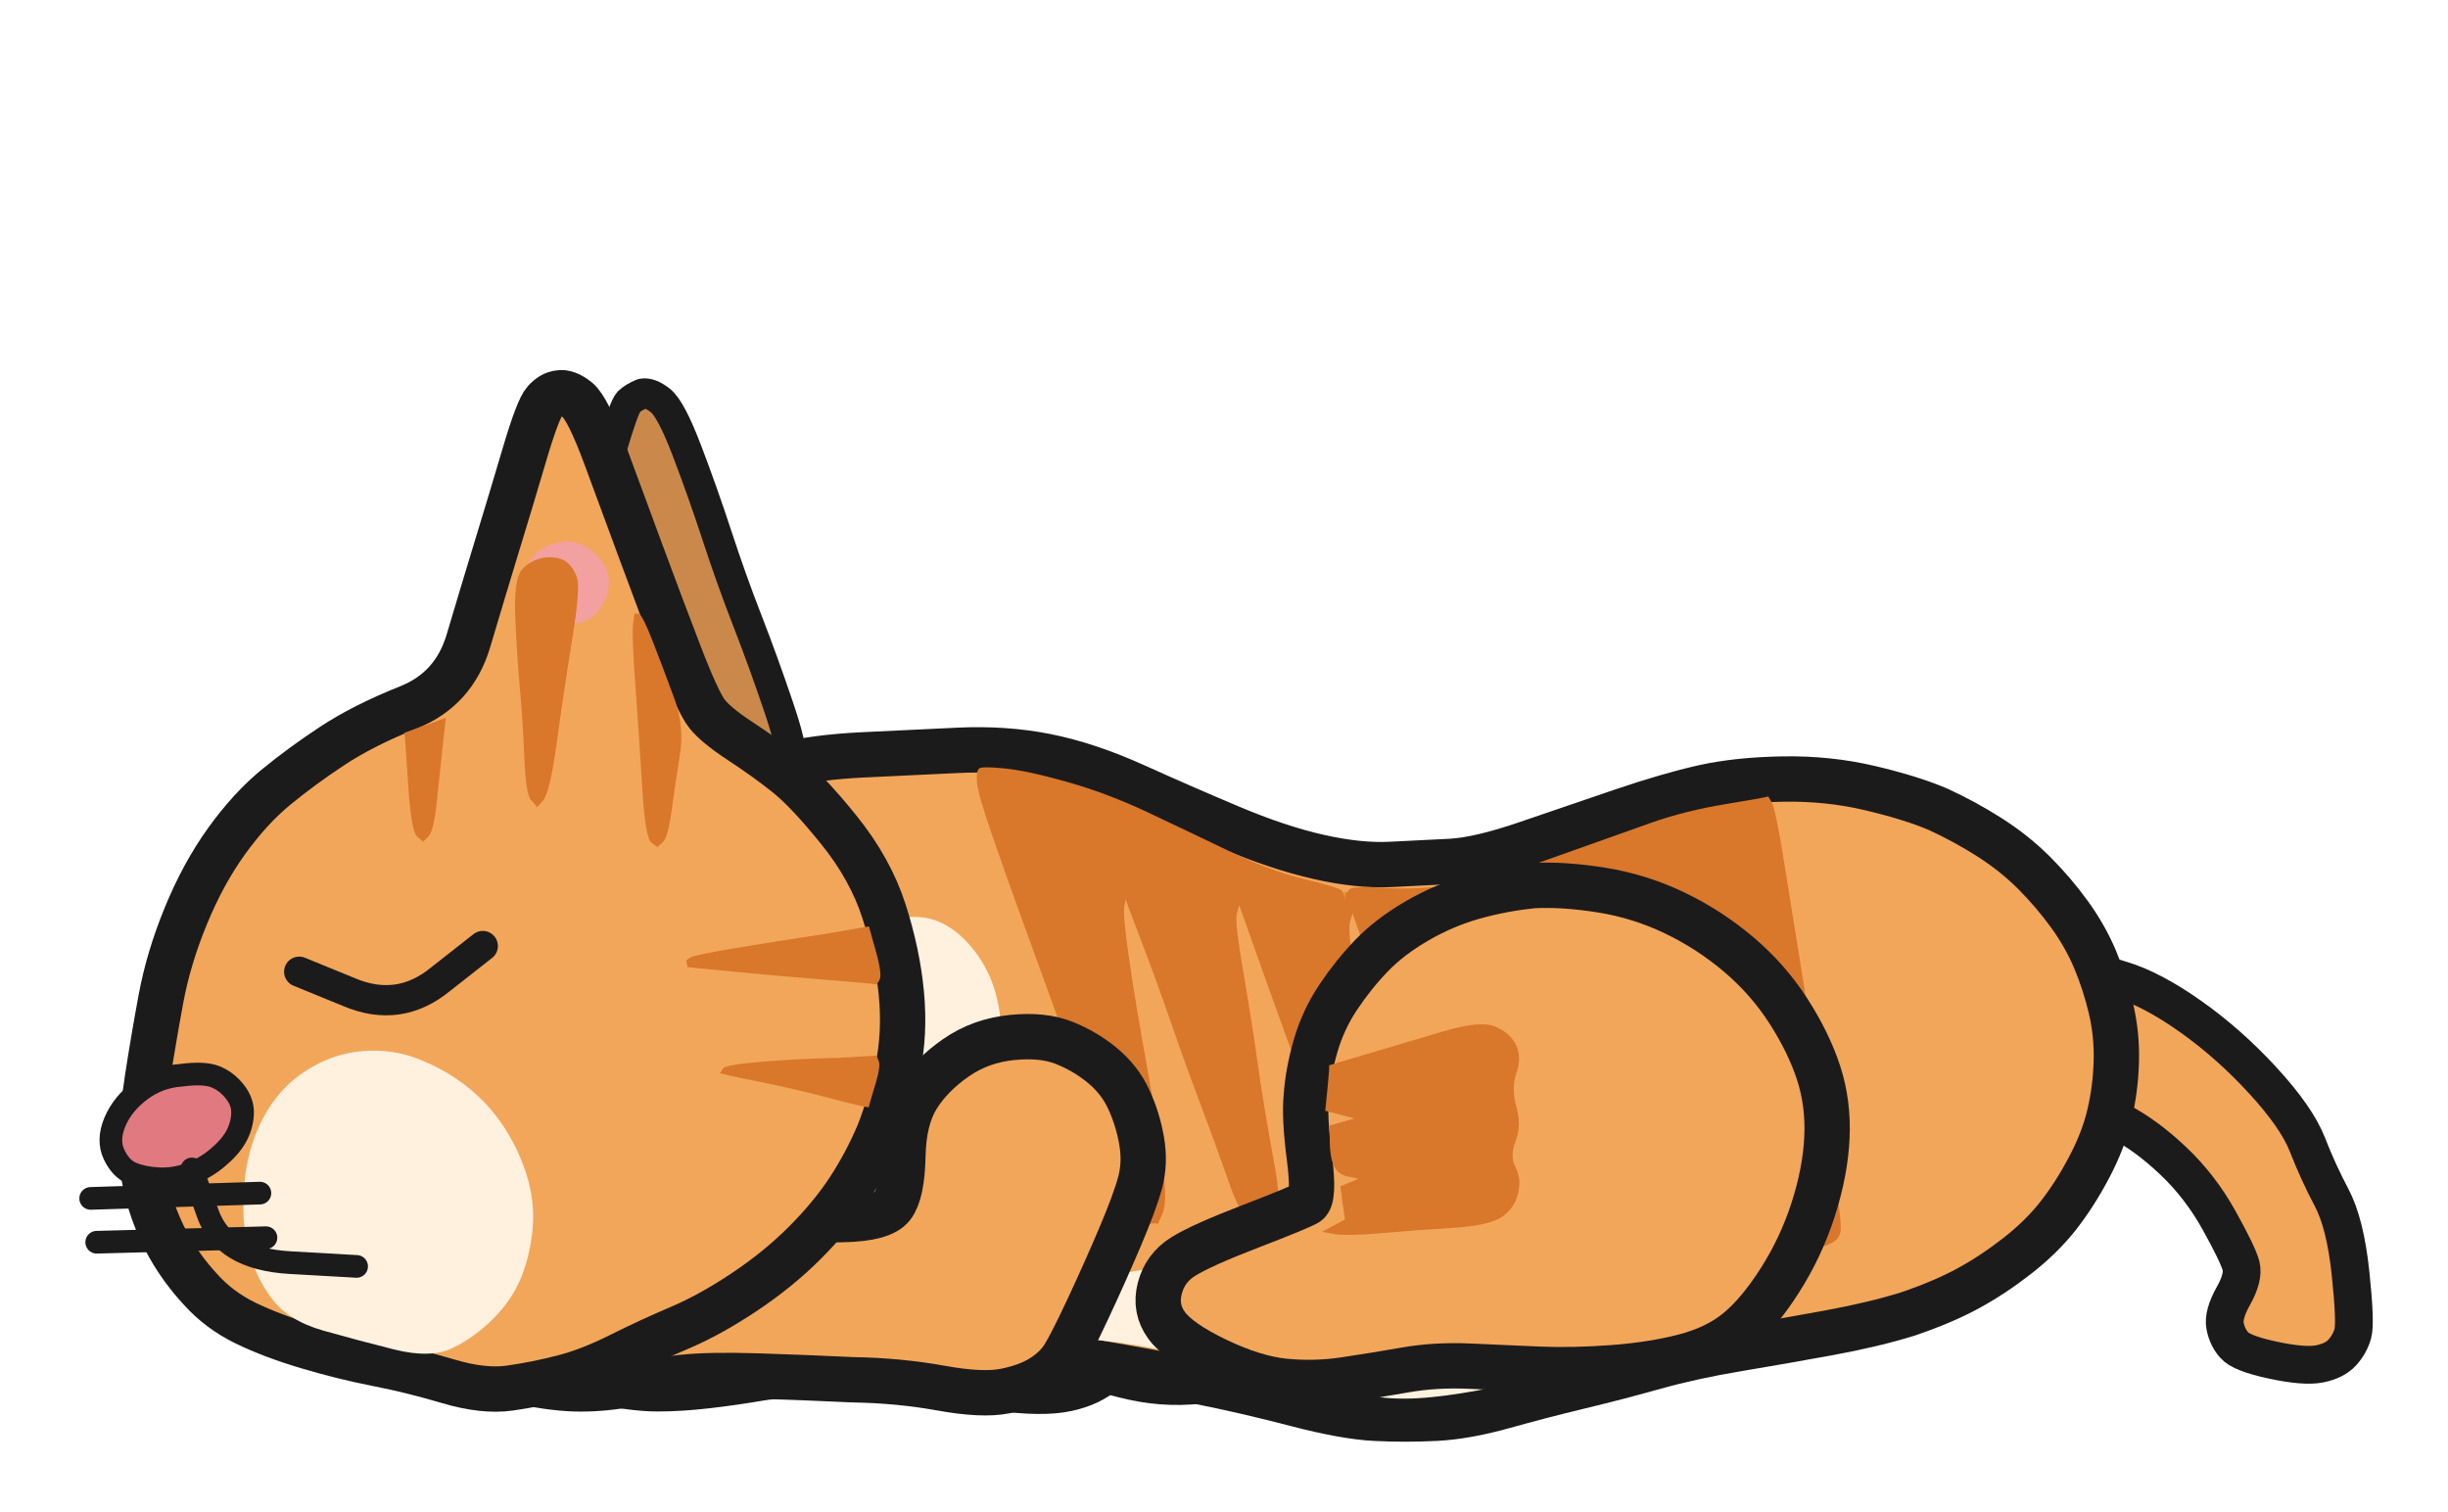
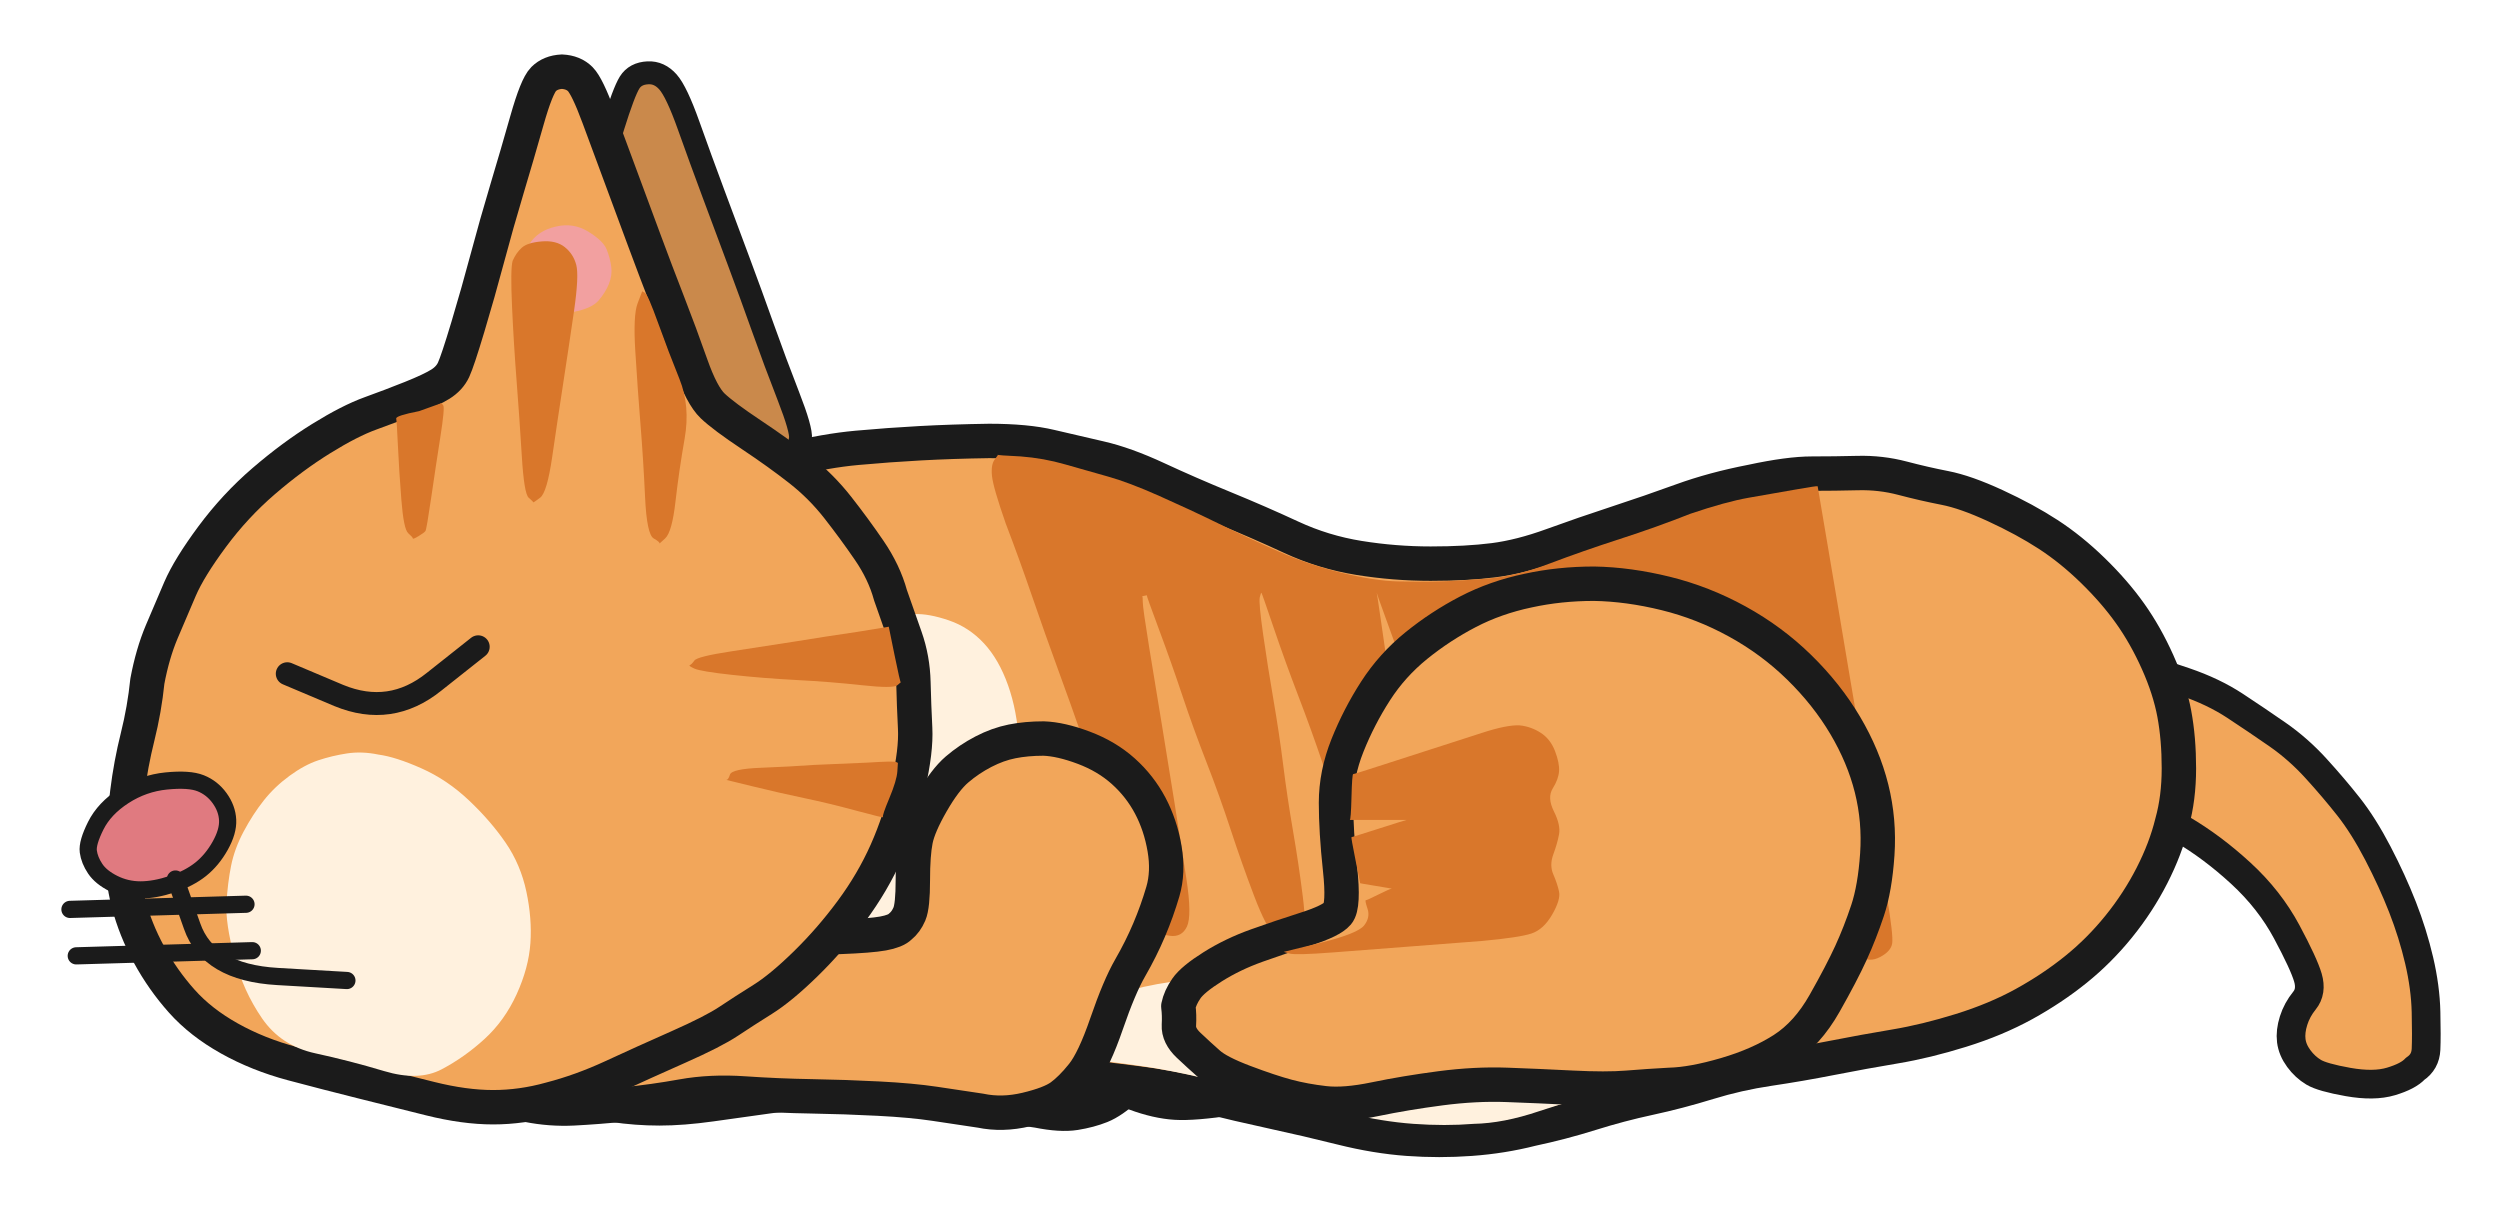
- <svg xmlns="http://www.w3.org/2000/svg" viewBox="0 0 324 200.0" width="324" height="200.0">
+ <svg xmlns="http://www.w3.org/2000/svg" viewBox="0 0 436 211" width="436" height="211">
  <g stroke="#1B1B1B" stroke-linecap="round" stroke-linejoin="round">
-     <path d="M135.5 136.9Q138 136.9 140.5 137.8t4.5 2.4t3.5 3.6t2.2 4.7t.4 8.5t-.5 12t-1.4 8.4t-3 4t-5 2.4t-9.2-.1t-11.5-1.2t-11-.4q-5.5-.3 -9 .3t-7 1t-6.5 .4t-8-1t-8-3.5t-3.4-4.3t.3-3.5t2.4-2.9t3.7-2.3t8-2.4t12.8-1.6t13.4-.1q6.8 0 8.8-.5t2.4-1.6t.2-5.6t1.3-8t4.8-6t5.3-3.1t4.5-.5Z" fill="#CA894B" stroke-width="6" />
-     <path d="M192.5 117.1Q196 117 201 117.8t9.7 3t8.5 5.4t6.6 7.5t4 8.8t1 9t-2.5 10.3t-4.8 9.5t-5.5 5.6t-7.5 2.9t-10 1.3t-10.5 0q-5-.3 -10-.6t-10 .5t-10 1.6t-10-.3t-9.1-3.1t-5.1-3.7t-1.2-3t1.8-4t6.7-4.5t10.9-2.8t7.4-1.5t1.7-1.7q.2-1 -.6-5.5t-.5-8t1.8-7.5t3.8-7.1t5.4-5.5t6-3.8t6.5-2.4t7-1.1Z" fill="#CA894B" stroke-width="6" />
-     <path d="M266.5 126.5Q269 125.9 272.9 127.2t7.9 2.5t9.1 4.8t9.6 8.5t5.9 8.5t3.2 7t2.5 10t.3 8t-1.4 2.5t-3 1.5t-6.2-.5t-5.1-2q-.9-1 -1.2-2.5t1.1-4t1-4t-2.9-6t-6.1-7.9t-7.1-5.2t-9.5-3.4t-8-3.1t-2.8-3.7t-.4-4.7t2.3-4.5t4.4-2.5Z" fill="#F2A65A" stroke-width="5" />
-     <path d="M126.8 99.3Q133 99 138.5 100.1t11.7 3.9t12.6 5.5t11.7 3.9t9.5 1t8-.4t10.2-2.4t12.6-4.3t10.7-3.1t10.5-1.1t11.5 1.2t9 2.8q3.5 1.6 6.8 3.7t5.9 4.7t4.7 5.5t3.4 6t2.1 6.5t.7 7t-.9 7t-2.7 7t-4.1 6.4t-5.4 5.3t-6.5 4.3t-8 3.4q-4.5 1.4 -10.5 2.5t-12 2.1t-11 2.4t-10 2.6t-10 2.6t-9 1.6t-8 0t-10.5-1.9t-13-3t-13-2.4t-13-1.7t-10.5-1.9q-4-1.1 -7.5-2.7t-6.5-3.8t-5.6-4.7t-4.7-5.6t-4.9-8.5t-4.8-10.7t-2.8-9.5t-.7-7.8t1.2-6.5t2.6-5.5t3.6-4.4t4.6-3.3q2.5-1.4 7-2.5t10.7-1.4t12.6-.6Z" fill="#F2A65A" stroke-width="6" />
-     <path d="M117 121.9Q121 120.9 123.5 121.7t4.6 3.1t3.2 5.2t1.3 7t-.5 8.5t-2.3 8.5t-4.5 9.5t-5.2 7.4t-2.1 2t-3.5-1.8t-6.9-4.4t-5.9-5.7q-2.4-3 -4.6-7t-.3-9.5t5.2-10.5t7.2-8.1t7.8-4ZM181 166.8Q185 166.9 190.2 167.9t10.6 1.8t9 2.6t7.7 3.1t3.8 1.6t-4.7 1.3t-9.5 2.7t-9.4 2.6t-8.2 1.3t-7 0t-10.3-1.7t-13.4-3.4q-6.8-1.7 -13-2.4t-12.3-1.6t-6.2-.8t6.4-2.4t12.8-3.7t10.5-1.7t8-.6t8-.1t8 .3Z" fill="#FFF1DE" fill-rule="evenodd" stroke="none" data-noink="1" />
-     <path d="M133 101.7Q136 102 141.3 103.5t10.6 4t10.7 5.1t9.9 3.7t5 1.5t.5 1.4t0 1.3t0-1.3t.1-1.2t.4-.2t4.7-.3t8.6-.4q4.2-.2 8.7-1.8t9-3.2t9-3.2t10-2.5t5.5-1t.5 .8t1.6 7.7t2.2 13.7t2.2 13.8t2.2 13.7t.9 7.9t-1.4 1.6q-1.2 .7 -2.4 0t-3.1-6t-3.9-10.9t-3.9-10.9t-3.9-10.8t-2-5.4t-.2 .7t.9 7.4t2.1 13.3t2.1 13.3t.1 8t-1 1.4q0 0 -1.5-.5t-3.5-5.9t-4-11.1t-4-11t-4-11t-2-5.5t1 6.9t2.1 13.7t2 13.8t.8 7.9t-1.1 1.6t-2.3 .1q-1.5-.6 -3.5-6.1t-4-11.1t-4-11.1t-4-11.1t-2-5.5t1 6.9t2.1 13.7t2.1 13.7t.6 8.4t-1.6 1.9t-2.3-.5t-3-6.1q-1.8-5.1 -3.7-10.3t-3.7-10.3t-3.7-10.3t-1.8-5.2t-.3 1.2t.7 7.3t2 12.3t2 12.3t.2 7.7t-1.7 1.6t-1.8-.5t-2.8-5.9q-1.9-5.2 -3.8-10.5t-3.8-10.5t-3.8-10.6t-1.9-5.3t-.3 1.1t.8 7.4t2 12.7t2.1 12.7t.2 7.6t-.8 1.2t-1.6-.2t-3.7-5.7q-1.9-5.4 -3.9-10.7t-3.9-10.8t-3.9-10.7t-2-5.4t-.2 1t.7 7.3t2.1 12.7t2.1 12.7t.2 7.8t-.7 1.5t-1.3 0t-2.1-1q-.8-1 -2.8-6.5t-3.9-11t-3.9-11t-4-11t-3.9-11t-2-7t.3-1.8t3.4 0Z" fill="#D9772B" stroke="none" data-noink="1" />
-     <path d="M203 117.2Q207 117 212 117.8t9.6 3t8.5 5.5t6.6 7.5t4 8.2t1.1 8.5t-1.8 9.5t-4.4 9.4t-5.6 6.7t-7 3.4t-9.5 1.5t-10 .2q-4.5-.2 -9-.4t-8.5 .5t-8 1.3t-8 .2t-9-2.8t-6.6-4.6t-.9-4.9t3.1-4.2t8.9-4t7.5-3.1t.3-6t-.4-8.2q.2-3 1.2-6.5t3-6.5t4.4-5.5t6-4.6t7.5-3.2t8-1.5Z" fill="#F2A65A" stroke-width="6" />
-     <path d="M191 136.5Q196 135 198 135.9t2.7 2.5t0 3.6t0 4.5t-.1 4.5t0 3.5t.3 3.5t-2.2 3.1t-6.5 1.4t-9.4 .7t-6.3 .1t-1.5-.3q0 0 1.5-.8t1.5-.8t-.3-2.2t-.3-2.2t1.2-.5t1.2-.5t-1.4-.3t-1.9-1.5t-.5-3.2t-.1-2t1.7-.5t1.6-.5q0 0 -1.9-.5t-1.9-.5t.3-3t.2-3t5-1.5t10.1-3Z" fill="#D9772B" stroke="none" data-noink="1" />
-     <path d="M134 137.3Q138 136.9 140.8 138t5.1 3t3.5 4.5t1.7 5.5t-.2 5.5t-2.7 7.3t-4.2 9.4t-3.2 6.3t-2.9 2.8t-4.9 1.8t-8.5-.4t-11.7-1.1q-6.3-.3 -12.6-.5t-10 .2t-7.4 1t-6.8 .5t-8-1.1t-7-2.3t-3-2.4t-1.4-3.1t1-4.1t3.9-3.6t7.5-2.9t10.4-1.6q5.4-.2 10.7-.4t10.8-.5t10.7-.4t6.5-1.8t1.4-6.6t1.9-7.8t5.1-5.2t7.5-2.7Z" fill="#F2A65A" stroke-width="6" />
-     <path d="M85 52.1Q86 51.9 87.4 53t3.5 6.6t4 11.3t4 11.2t4.1 11.3t1.5 6.6t-1.5 1.6t-6 .6t-10 .3t-10 .4t-6-.7t-1.2-2q-.2-1.2 1.4-6.8t3.2-11.3t3.2-11.2t3.3-11.3t2.3-6.4t1.8-1.1Z" fill="#CA894B" stroke-width="4" />
-     <path d="M74 52Q75 51.8 76.4 52.9t3.8 7.6t4.8 13t4.9 13t3.7 8t4.4 3.6t6 4.3t7 7.4t6 10.8t2.3 10.9t-.5 10t-2.5 8.5q-1.7 4 -4 7.5t-5.8 7t-8 6.5t-8.5 4.7t-8 3.7t-7.5 2.9t-7 1.4t-8.2-.9t-9.3-2.3t-9.3-2.3t-8.2-3.1t-6-4.5q-2.4-2.6 -4.1-5.6t-2.7-6.5t-1-7t.8-8.7t1.8-10.6t3.3-11t5.4-9.9t6.5-7.1t7.5-5.5t10.1-5.1t7.9-8.8t3.7-12.3q1.9-6.2 3.7-12.3t2.7-7.1t1.9-1.1Z" fill="#F2A65A" stroke-width="6" />
-     <path d="M74.5 71.7Q77 71.5 78.8 73.3t1.8 3.7t-1.3 3.7t-3.8 1.9t-4.2-1.2t-1.8-3.9t1.2-4t3.8-1.8Z" fill="#F2A0A0" stroke="none" data-noink="1" />
-     <path d="M48 139.1Q52 138.8 55.5 140.2t6.3 3.6t4.8 5.2t3.1 6.5t.8 7t-1.5 6.5t-3.7 5.5t-5.4 3.9t-7.7 .2t-9.4-2.5t-6.8-4.2t-3-6.4q-1.1-3.5 -.7-8.5t2.5-9t5.7-6.3t7.5-2.6Z" fill="#FFF1DE" stroke="none" data-noink="1" />
-     <path d="M72 73.8Q74 73.6 75 74.4t1.4 2.2t-.7 8.2t-2 13.4t-1.8 7.7t-.9 .9t-.7-.9t-.9-5.6t-.6-9.3t-.6-9.3t.8-6.2t3-1.7ZM84.5 81.2Q85 81.3 86.4 84.9t2.8 7.4t.8 7.5t-1.1 7.4t-1.2 4.3t-.7 .6t-.8-.6t-1.2-7.3t-.9-13.4t-.3-8.3t.2-1.4t.5 .1ZM56.3 96Q59 95 59 95t-.4 3.7t-.8 7.5t-1.1 4.5t-.7 .7t-.8-.7t-1.2-7.2t-.5-6.5t2.8-1ZM109.2 123.6Q115 122.6 115 122.6t.9 3.2t.5 3.9t-.4 .6t-6.3-.6t-12.5-1.1t-6.2-.6t-.1-.5t0-.5t.5-.3t6.4-1.3t11.4-1.8ZM111 140Q116 139.7 116 139.7t.3 .7t-.5 3.3t-.8 2.8t-4.9-1.1t-9.9-2.3t-4.9-1.1t.4-.6t5.3-.9t10-.5Z" fill="#D9772B" fill-rule="evenodd" stroke="none" data-noink="1" />
-     <path d="M63.9 125.2L58.3 129.6Q52.8 134.1 46.2 131.3L39.6 128.6" fill="none" stroke-width="4" />
-     <path d="M24 142.3Q27 141.9 28.5 142.5t2.6 2t1 3t-.9 3t-2.5 2.8t-3.7 2.1t-4 .6t-3.5-.7t-2.4-2.5t.1-4.3t3.4-4.2t5.4-2Z" fill="#E07A80" stroke-width="3" />
-     <path d="M25.4 154.7L27.5 160.6Q29.6 166.6 38.4 167.1L47.2 167.6" fill="none" stroke-width="3" />
-     <path d="M34.4 157.9L12 158.6" fill="none" stroke-width="3" />
-     <path d="M35.2 163.8L12.8 164.4" fill="none" stroke-width="3" />
+     <path d="M182 128.8Q185 128.9 188.2 130t6 3t5 5t3.2 6.5t.8 9t-.5 11t-.5 11t-1.7 8.8t-4 5.5t-4.5 3.1t-4.5 1.2t-6.5-.4q-4-.6 -8-1.2t-9-.9t-10-.4t-10-.4t-10 .4t-10 1.4t-9 .7t-8-.6t-7-1.5t-5.5-2.5t-3.9-3.1t-2.1-4.1q-.6-2.5 .1-4.5t2.8-4t5.4-3.5t7.4-2.6t8.6-2.1t8.4-1t8.6 .3t10.2-.3t12-.6t7.1-1.8t.5-5.4t-.2-7q.3-3 2.4-7.5t4.2-6.5t4.5-3.3t5.5-2.2t6-.7Z" fill="#CA894B" stroke-width="6" />
+     <path d="M263.5 101.8Q269 101.9 275.5 103.5t9.6 3.4t6.2 3.4t7.9 6.5t8 10.5t4.4 11.7t.7 12t-2.3 10t-3.5 8t-5.1 8.5t-7.4 6.9t-10.5 3.6q-6.5 1.3 -13 1.6t-11.3 0t-9.7-.5t-9.7-.5t-11.6 .8t-13.4 2.1t-9.8 .8t-7-1.6t-7.5-2.6t-5.5-3.1t-3.2-3.2t-1.3-3.8q-.3-2 .6-4t2.9-3.8t5.2-3.1t6.6-2.6t7.4-1.9t8.6-1t5.9-1.6t1.8-2.5t-.8-8t-.5-11.5t2.6-10t5.6-9.5q3.6-4.6 7.6-7.5t9-5.2t10-3.1t10.5-.9Z" fill="#CA894B" stroke-width="6" />
+     <path d="M362.5 114.4Q366 114 371 115.6t10 3.3t8.8 4.2t7.4 5t6.7 5.9t5.7 6.7t5.1 8.1t4.3 9.4t2.9 9.3t1.2 9t0 6.5t-1.9 3.4q-1.2 1.3 -4.2 2.2t-7.5 .1t-6-1.7t-2.6-2.4t-1.3-3.1t.4-3.5t1.9-3.5t.6-4t-3.7-8t-8-10.2t-10.3-7.7t-9.5-3.9q-4-1 -8-1.9t-6.5-3t-3.8-5.4t-.4-6.9t2.1-5t2.9-2.6t5.2-1.5Z" fill="#F2A65A" stroke-width="5" />
+     <path d="M172.5 76.9Q179 76.9 183.2 77.9t8.6 2t10 3.6t11.7 5.1t11.7 5.1t11.8 3.6t12.5 1t11-.6t10.2-2.6t11.3-3.9t11.3-3.9t12.2-3.3q6.5-1.4 10.5-1.4t8-.1t7.8 .9t7.4 1.7t8.8 3.1t9.2 5t7.8 6.3t6.5 7.5t4.8 8.5t2.9 9t.8 9.5t-1.2 9.5q-1.1 4.5 -3.5 9.2t-5.8 8.9t-7.5 7.5t-9 6t-11 4.6t-11.5 2.8t-11 2t-11 1.9t-10.6 2.4t-10.3 2.7t-10.2 2.7t-10.3 2.7q-5.1 1.3 -10.6 1.7t-11 0t-11.5-1.9t-12-2.8t-12-2.8t-11.8-2.2t-11.7-1.5t-11.7-1.5t-11.3-2.2t-10.2-3.6t-9-5.1t-7.9-6.5q-3.5-3.5 -6.7-8t-5-8.3t-3.8-7.4t-3.3-7.3t-2.6-7t-2.4-9.5t-.8-11t1.4-8.5t3.3-7t4.9-6t6.1-4.6t10-3.7q6.5-1.6 12-2.1t11-.8t12-.4Z" fill="#F2A65A" stroke-width="6" />
+     <path d="M159.5 107.1Q162 107 165.5 108.2t6.1 4t4.2 7.3t1.9 10t-.8 11.5t-3.5 12.3t-4.3 9.6t-3.7 6.7t-5.2 6.3t-3.2 3t-5-2.5t-9.5-6q-4.5-3.7 -8-8t-6.1-9.3t-1.3-9.1t2.6-8t3.6-7.4t4.5-6.8t5-6.1t5.5-4.5t5.7-2.8t5.5-1.3ZM242.2 169.8Q248 169.9 252 170.5t8 1t7.8 1.4t7.4 1.7t7.3 2.1t7 2.5t7.1 3.6t3.6 2.2t-6.4 1.8t-12.7 3.5t-12.7 3.5t-11.4 2.2q-5 .4 -10.5 0t-11.7-1.9t-12.3-3t-12.3-3t-12-2.3t-11.7-1.5t-11.6-1.5t-5.8-.8t4.2-1.7t8.5-3.4t8.7-2.7t9-2.1q4.5-1 9.7-1.4t10.6-.9t11-.3t11.4 .3Z" fill="#FFF1DE" fill-rule="evenodd" stroke="none" data-noink="1" />
+     <path d="M178 79.6Q182 79.9 185.8 81t7.4 2.1t9 3.4t10.3 4.8t10.3 4.8t11.2 3.8t9.8 1.5t7.4 0t8.3-.5t10.7-2.6t12.3-4.3t12.3-4.4q6.2-2.1 10.2-2.8t8-1.4t4-.6t1.1 6.5t2.2 13t2.2 13.1t2.2 13t2.2 13t2.2 13.1t.9 8t-2.1 2.4t-3.4-.1q-1.5-1 -3.7-7.1t-4.4-12.2t-4.4-12.3t-4.4-12.3t-4.4-12.2t-2.2-6.2t.9 5.8t1.7 11.5t1.8 11.5t1.8 11.5t1.7 11.5t.8 7.2q-.2 1.5 -1.9 2.6t-1.8 1t-1.7-1t-3.9-7.1t-4.3-12t-4.3-12t-4.3-12t-4.3-12t-2.2-6t-.2 1t.7 6.7t1.7 11.4q.9 5.7 1.8 11.4t1.7 11.4t1.7 11.4t-.8 6.9t-2.7 1t-2-1.2t-3-6.9t-4.2-11.7t-4.2-11.7t-4.2-11.7t-4.2-11.8t-2.1-5.8q0 0 -.2 1.3t.8 8.1t2.2 13.4t2.1 13.6t2.2 13.4t0 8.5t-3.1 1.5t-2.8-1.1t-2.9-7.1t-4.3-12t-4.3-12t-4.3-12q-2.1-6 -4.3-12t-2.1-6t.9 5.7t1.7 11.4t1.7 11.4t1.7 11.4t1.8 11.4t.7 7.2t-1.8 2.6t-2.7 .8t-1.8-1.1t-3-6.8q-2.1-5.9 -4.3-11.9t-4.2-11.9t-4.3-11.9t-4.3-11.9t-2.1-6t-.3 .8t.6 6.5t1.8 11.4t1.7 11.4t1.7 11.4t1.7 11.4t0 6.7q-.9 1 -2.1 1.2t-2.7-1t-3.7-7t-4.1-11.6t-4.2-11.7t-4.2-11.6t-4.1-11.6t-2.1-5.9t-.4 .1t-.4 .1t.1 1t1.1 7.8q1.1 6.7 2.2 13.4t2.2 13.6t2.1 13.4t.1 8.4t-3 1.6t-2.9-1.1t-3.1-7.4t-4.5-12.7t-4.5-12.7t-4.5-12.6t-4.5-12.7t-4.6-12.7q-2.2-6.3 -2.4-8.3t.5-2.9t.5-.8t4 .3Z" fill="#D9772B" stroke="none" data-noink="1" />
+     <path d="M278 101.8Q284 101.9 290.5 103.5t12.5 4.9t10.8 8t8 10.1t4.6 11t1 11.5t-1.7 9.8t-2.9 7.4t-4.6 8.8t-7.2 8t-10 4.4t-9.8 1.8q-3.7 .2 -7.4 .5t-9.6 0t-11.4-.5t-11.6 .6t-11.4 1.9t-8.8 .7t-6.5-1.2t-7.5-2.5t-6.2-3.2t-3.5-3.2t-1.7-3.5t-.1-3.3q.3-1.5 1.4-3.1t4.6-3.8t7.7-3.7t8.6-2.9t5.5-2.7t.4-7.8t-.7-11.5t2-10t4.9-9.5t7.1-7.9t9-5.9t10.5-3.7q5.5-1.2 11.5-1.2Z" fill="#F2A65A" stroke-width="6" />
+     <path d="M265 126.5Q267 126.7 268.7 127.8t2.5 3.2t.7 3.5t-1.1 3t.2 4t.9 4t-1 3.5t0 3.5t1 3t-1.2 4t-3.6 3.3t-8.6 1.3q-6.5 .5 -13 1t-13 1t-7.6 .2t-1-.3t6.5-1.6t7.5-3t.6-2.9t-.3-1.5t2.2-1t2.3-1t-2.8-.5t-2.7-.5q0 0 -.8-4t-.7-4t4.8-1.5t4.8-1.5t-5 0t-4.9 0t.3-4t.3-4t4.5-1.4t9-2.9t9-2.9t6.5-1.3Z" fill="#D9772B" stroke="none" data-noink="1" />
+     <path d="M182 128.8Q185 128.9 189 130.4t6.9 4.1t4.7 6t2.5 7.5t-.3 7.5t-2.4 6.7t-3.3 6.6t-4.1 9.7t-4.2 8.9t-3.8 3.8t-6 2.3t-8 .2q-4-.6 -8-1.2t-9.8-.9t-11.7-.4t-11.7-.5t-10.8 .5t-10 1.4t-9 .7t-8-.6t-7-1.5t-5.6-2.6t-4.2-3.6t-2-3.5q-.4-1.5 -.1-3t2.1-4t5.4-4.3t9.9-3.7t9.5-2.4t7-.3t8 .3t9.5-.1t11-.3t11-.3t7.5-.6t3-1.2q1-.8 1.6-2.2t.6-5.9t.5-7t2.8-6.5t4.4-5.8t4.6-3.1t5-1.8t5.5-.5Z" fill="#F2A65A" stroke-width="6" />
+     <path d="M113 12.7Q115 12.6 116.5 14.3t3.6 7.6t4.3 11.8t4.4 11.8t4.3 11.8t4.4 11.8t2.1 7.4t-.8 2.5t-1.7 1.5t-7.9 .8t-13.7 .5t-13.7 .5q-6.8 .3 -8.3-.7t-1.9-2.8t1.4-7.9t3.4-12.2t3.5-12.2t3.5-12.2t3.5-12.2t2.9-7.7t3.2-1.7Z" fill="#CA894B" stroke-width="4" />
+     <path d="M98 12.5Q100 12.6 101.2 13.8t3.2 6.6t4 10.8t4 10.8t4.1 10.8t4 10.8t3.8 7.2t6.7 5t8.5 6.1t6.6 6.6t5.5 7.5t3.7 7.8q1.3 3.7 2.6 7.4t1.4 7.8t.3 8t-1.2 10t-3.8 11.5t-6.1 10.4t-8 9.2t-7.5 6.2t-5.9 3.8t-8.8 4.5t-11.5 5.2t-10.8 3.9q-5 1.4 -10 1.4t-11-1.5t-12-3t-12-3.1t-11-4.4t-8.3-6.5t-5.7-8.1t-3.6-9t-1-9.5t.8-9.8t1.8-9.7t1.7-9.7q.9-4.8 2.5-8.6t3.2-7.5t5.6-9.1t9-9.7t10-7.4t8.6-4.4t7.1-2.7t5.1-2.4t2.3-2.5t2.5-7.5t3.4-12t3.4-12q1.8-6 3.5-12t2.9-7.2t3.2-1.3Z" fill="#F2A65A" stroke-width="6" />
+     <path d="M97 39.5Q100 38.8 102.6 40.4t3.2 3.1t.8 3t-.4 3t-1.8 2.9t-4.4 2t-4.5 0t-2.8-2t-1.7-4.4t1.3-5.4t4.7-3.1Z" fill="#F2A0A0" stroke="none" data-noink="1" />
+     <path d="M66 131.6Q69 132 73.5 134t8.3 5.6t6.4 7.4t3.6 8.5t.7 9t-2.4 8.9t-5.6 7.8t-7.5 5.3t-10 .3t-12-3.1t-9.3-6.1t-4.8-10.6q-1.6-6 -1.4-9.5t.8-6.5t2.2-6t3.5-5.4t4.5-4.3t5-2.7t5-1.2t5.5 .2Z" fill="#FFF1DE" stroke="none" data-noink="1" />
+     <path d="M94.5 42.1Q97 41.9 98.5 43.1t2 3.1t-.4 8.1t-1.9 12.7t-1.9 12.7t-2.1 7.1t-1.2 .8t-.8-.8t-1.2-7.3t-.9-13t-.8-13t.1-8q.6-1.4 1.6-2.3t3.5-1.1ZM111.2 52.9Q112 50.8 112 50.8t.5 .3t2.3 5.3t3.7 9.7t.9 10.4t-1.6 11t-1.8 6.4t-1 .9t-1-.9t-1.5-7.2t-.8-12.7t-.9-12.7q-.4-6.3 .4-8.4ZM73.1 71.7Q77 70.3 77 70.3t.3 .4t-.5 5.5t-1.6 10.6t-1 5.8t-1.2 .9t-1 .4t-.8-.9t-1.2-5.8t-.6-9.4t-.3-4.8t4-1.3ZM149.5 110.2Q155 109.3 155 109.3t1 4.9t1.1 4.8t-.6 .5t-6.2 0t-11.3-.9t-11.3-.9t-6.6-1.1t-.8-.6t.8-.8t6.4-1.6t11-1.7q5.5-.9 11-1.7ZM151.3 133Q156 132.7 156.3 132.9t.3 .1t-.1 1.5t-1.4 4.7t-1.1 3.3t-4.6-1.1t-9.1-2.2t-9.2-2.1t-4.5-1.1t.7-.9t5.4-1.2t9.3-.5q4.7-.2 9.3-.4Z" fill="#D9772B" fill-rule="evenodd" stroke="none" data-noink="1" />
+     <path d="M83.4 112.8L75.7 118.9Q68.1 125 59.1 121.3L50.1 117.5" fill="none" stroke-width="4" />
+     <path d="M29 136.2Q33 135.8 35 136.6t3.3 2.6t1.4 3.8t-1.3 4.5t-3.4 4.1t-5 2.6t-5.5 1t-4.7-1.1t-3.2-2.6t-1.2-3t1.3-4.5t4.9-5.2q3.4-2.2 7.4-2.6Z" fill="#E07A80" stroke-width="3" />
+     <path d="M30.6 153.3L33.5 161.5Q36.3 169.6 48.4 170.3L60.5 171" fill="none" stroke-width="3" />
+     <path d="M42.9 157.7L12.2 158.6" fill="none" stroke-width="3" />
+     <path d="M44 165.8L13.3 166.7" fill="none" stroke-width="3" />
  </g>
</svg>
